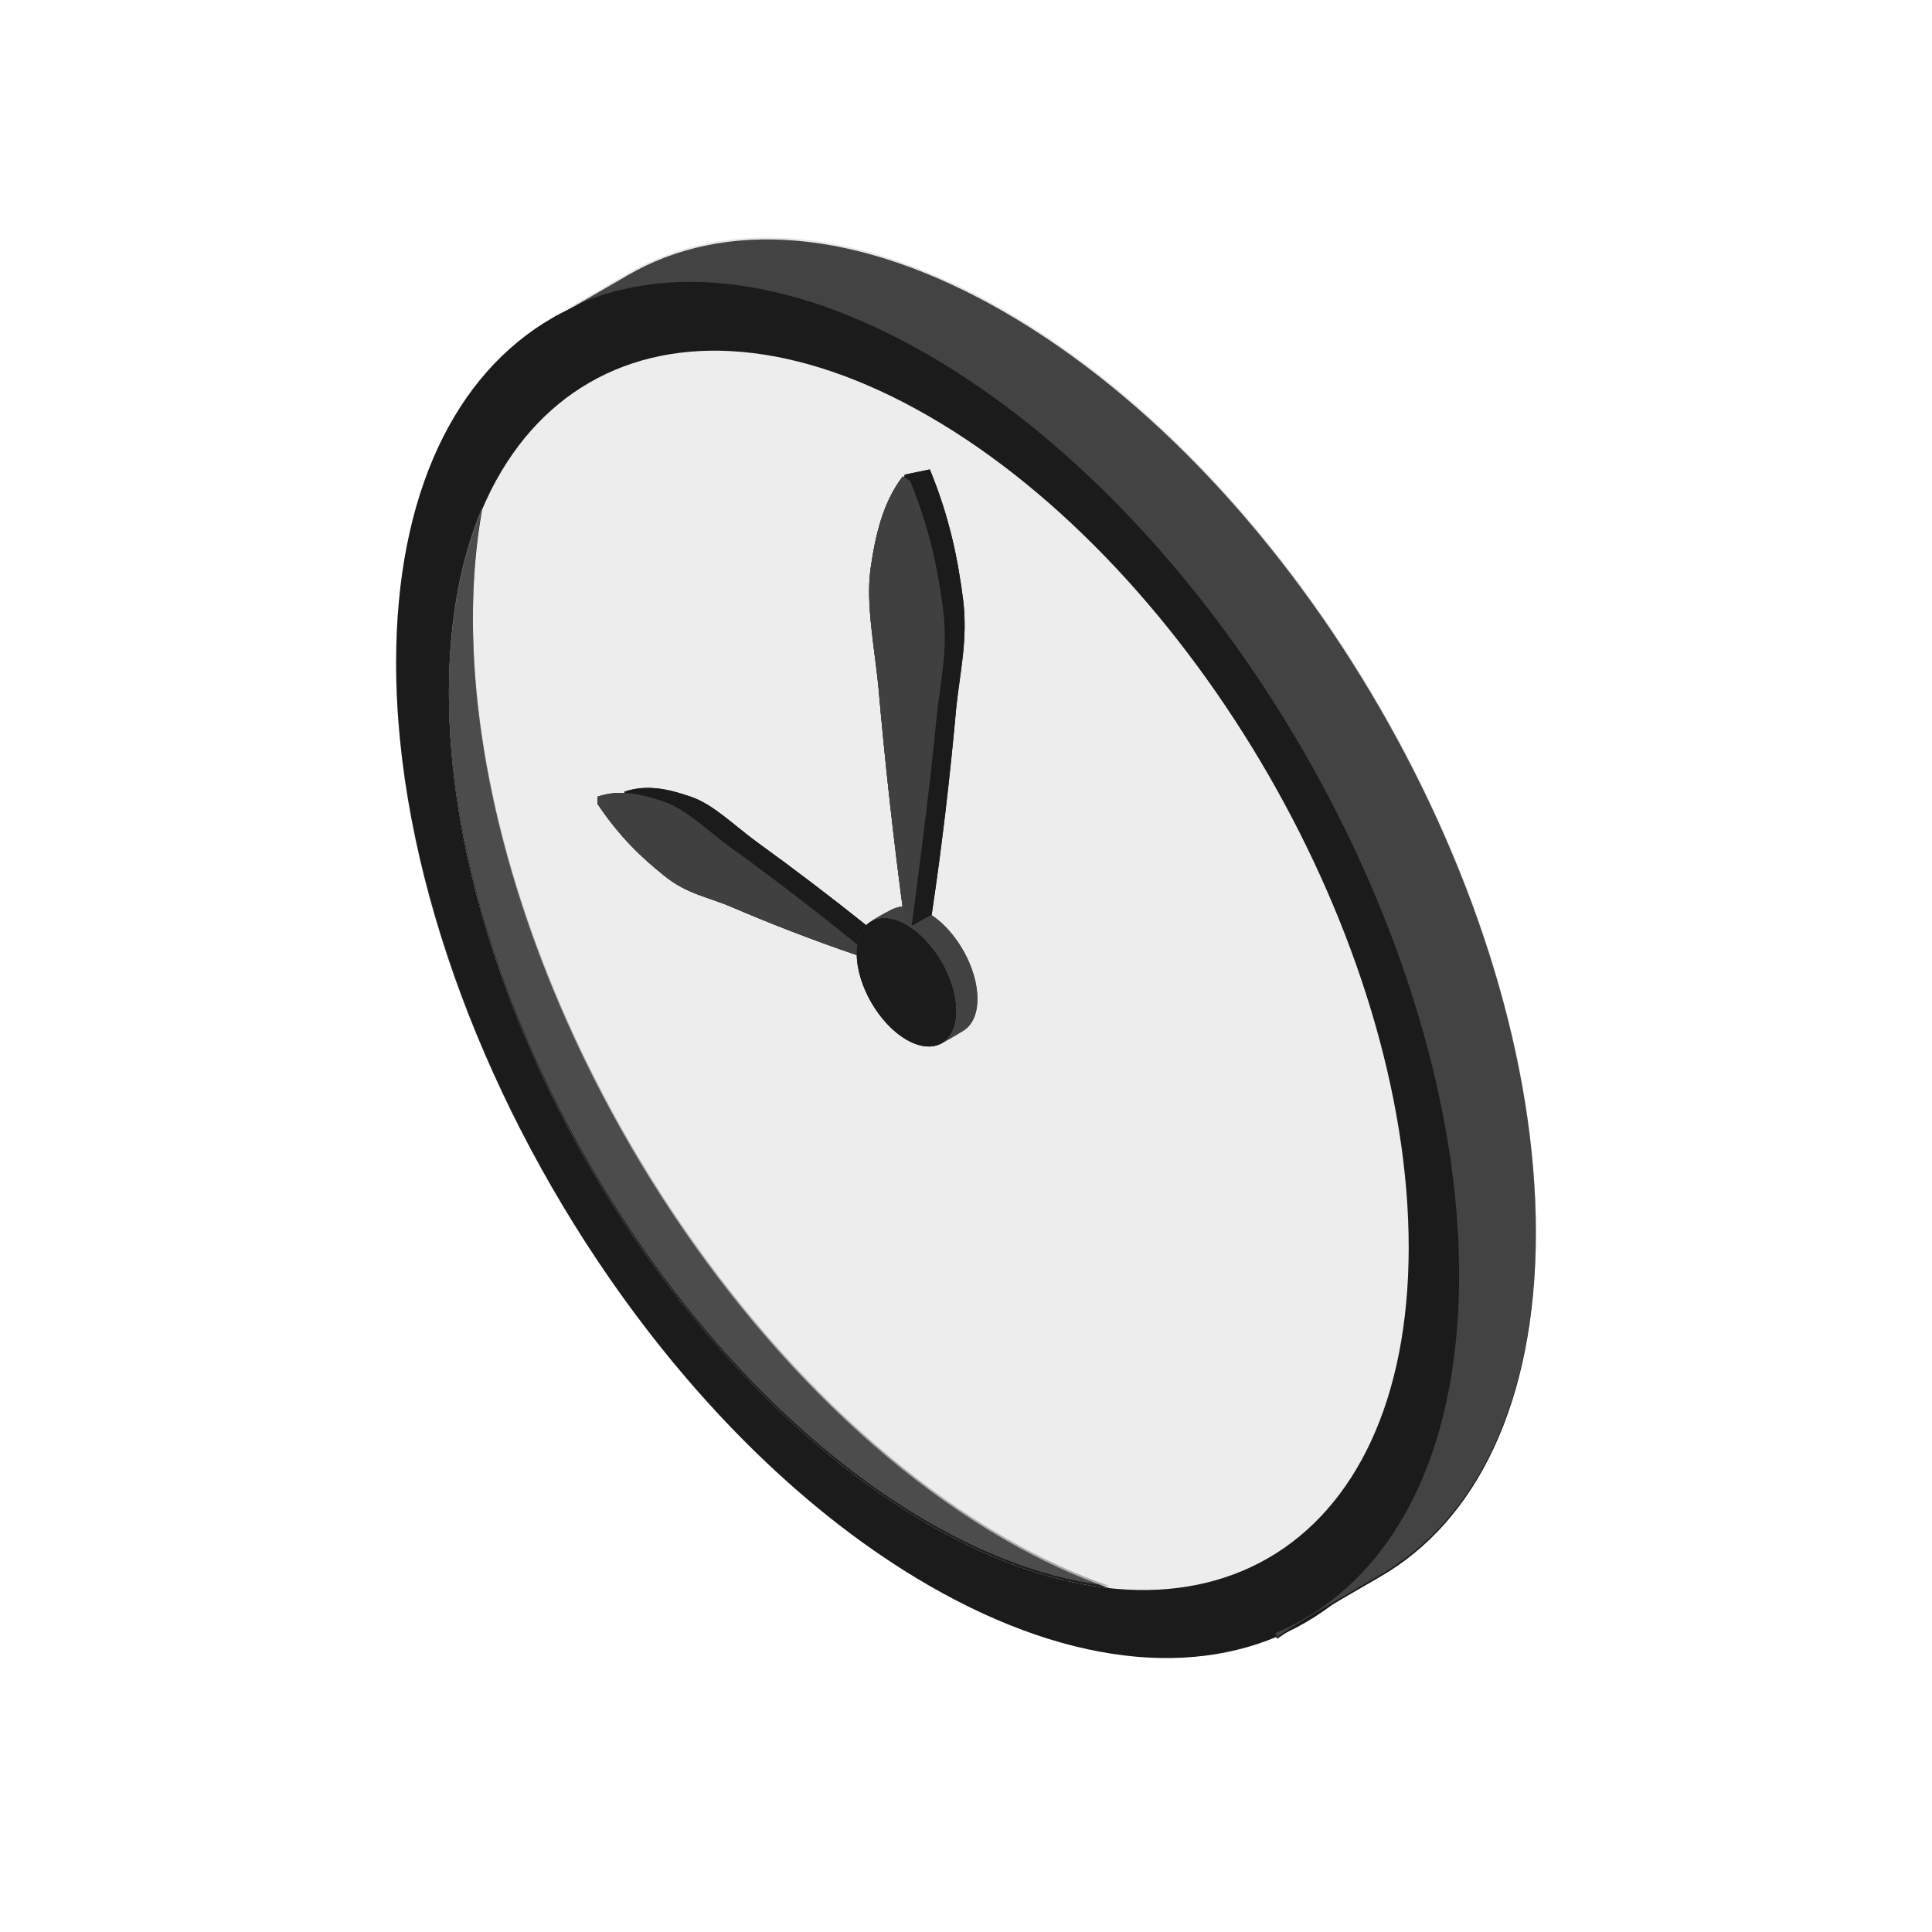
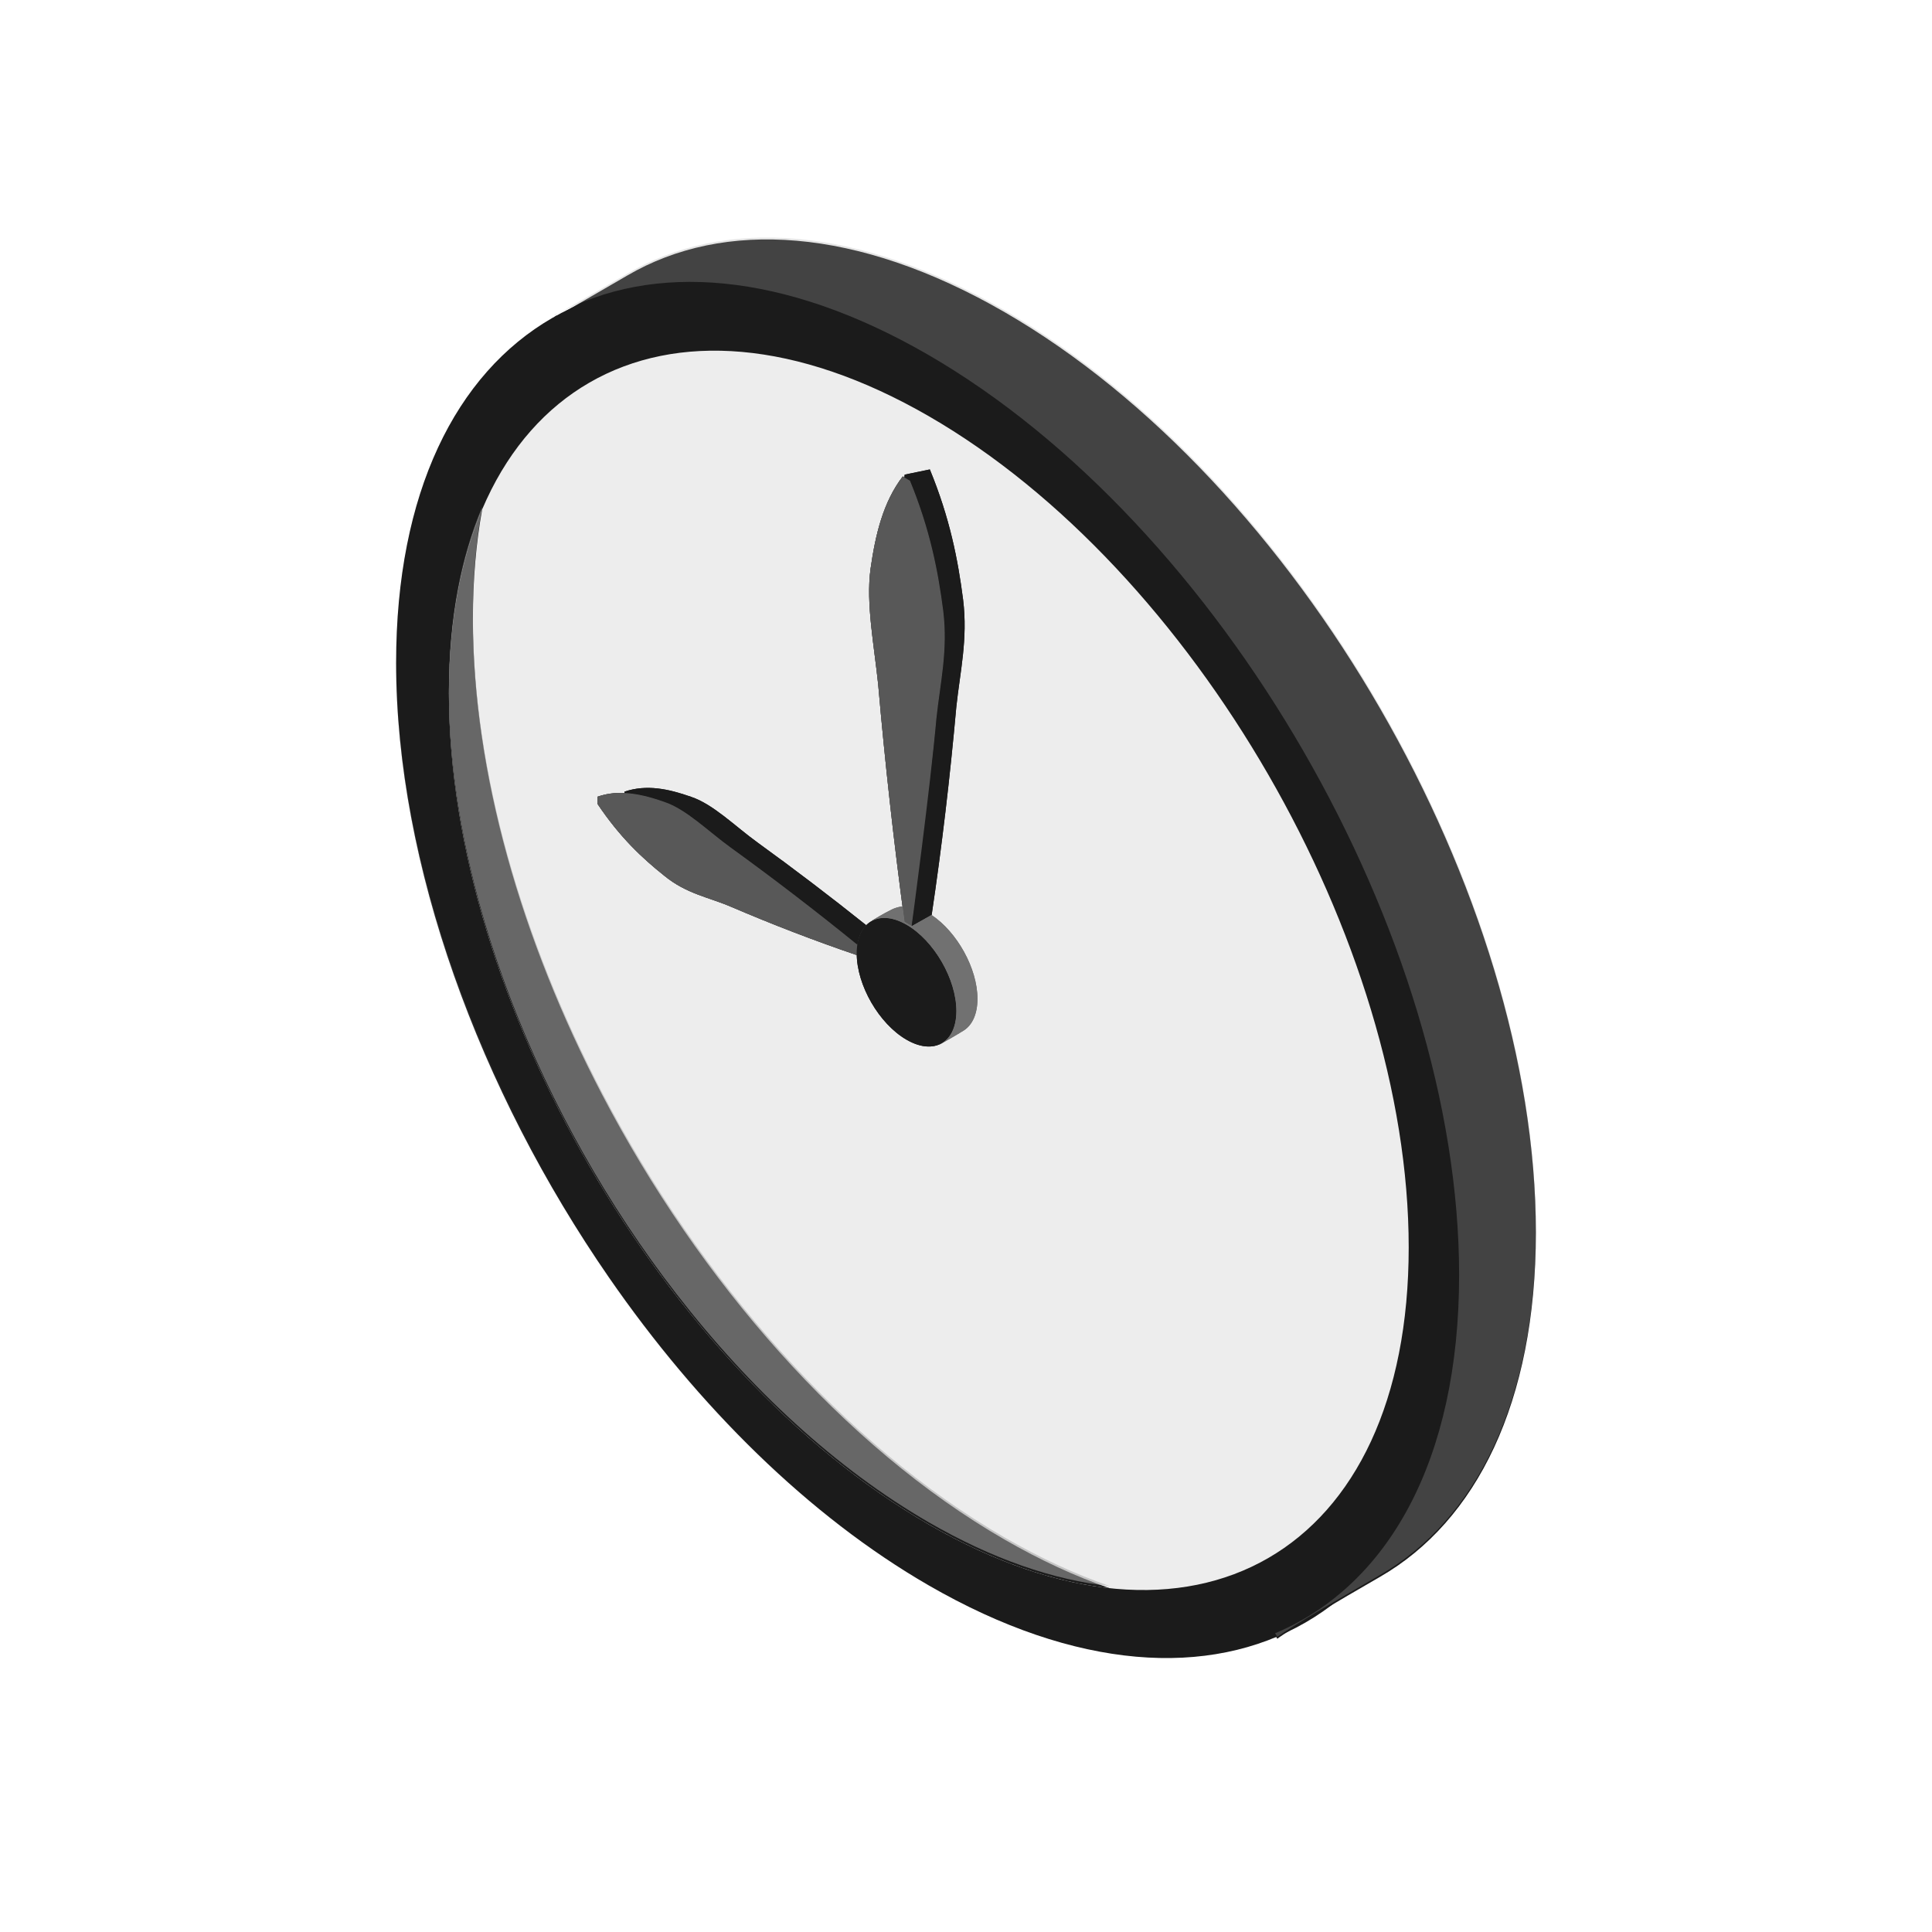
<svg xmlns="http://www.w3.org/2000/svg" width="100%" height="100%" viewBox="0 0 200 200" version="1.1" xml:space="preserve" style="fill-rule:evenodd;clip-rule:evenodd;stroke-linejoin:round;stroke-miterlimit:2;">
  <path d="M41.006,68.697c-0,35.119 24.633,77.806 55.024,95.352c30.392,17.547 55.017,3.3 55.017,-31.819c0,-35.111 -24.625,-77.793 -55.017,-95.34c-30.391,-17.546 -55.024,-3.303 -55.024,31.807" style="fill:#ededed;fill-rule:nonzero;" />
  <path d="M41.006,68.608c-0,-35.144 24.708,-49.412 55.142,-31.84c30.434,17.571 55.142,60.369 55.142,95.513c0,35.144 -24.708,49.411 -55.142,31.84c-12.418,-7.169 -23.882,-18.538 -33.104,-31.874c-13.38,-19.348 -22.038,-42.835 -22.038,-63.639Zm5.465,3.155c0,31.686 22.241,70.209 49.682,86.051c27.44,15.843 49.675,2.998 49.675,-28.687c-0,-31.678 -22.235,-70.197 -49.675,-86.04c-27.441,-15.842 -49.682,-3.001 -49.682,28.676Z" style="fill:#1b1b1b;" />
  <path d="M132,169.267l0.229,0.378c0,0 0.693,-0.674 10.648,-6.421c9.959,-5.749 16.117,-18.08 16.117,-35.629c0,-35.085 -24.625,-77.746 -55.017,-95.293c-15.255,-8.807 -29.059,-9.611 -39.025,-3.789c-4.767,2.784 -6.639,3.846 -7.3,4.198l0.007,0.021c9.909,-5.414 23.446,-4.459 38.371,4.158c30.392,17.547 55.017,60.208 55.017,95.293c0,19.213 -7.381,32.172 -19.047,37.084Zm-74.369,-136.617c-0.083,0.054 -0.166,0.108 -0.247,0.166c-0.029,0.021 -0.002,0.032 0.031,0.017c0.023,-0.011 0.047,-0.023 0.071,-0.035c0.032,-0.017 0.065,-0.034 0.097,-0.05l0.069,-0.037l-0.021,-0.061Z" style="fill:#1b1b1b;fill-rule:nonzero;" />
  <path d="M132,169.074l0.229,0.378c0,-0 0.693,-0.675 10.648,-6.422c9.959,-5.748 16.117,-18.079 16.117,-35.629c0,-35.084 -24.625,-77.746 -55.017,-95.292c-15.255,-8.808 -29.059,-9.611 -39.025,-3.789c-4.767,2.784 -6.639,3.845 -7.3,4.197l0.007,0.021c9.909,-5.414 23.446,-4.458 38.371,4.159c30.392,17.546 55.017,60.208 55.017,95.292c0,19.214 -7.381,32.172 -19.047,37.085Zm-74.369,-136.618c-0.083,0.054 -0.166,0.108 -0.247,0.166c-0.029,0.021 -0.002,0.033 0.031,0.018c0.023,-0.012 0.047,-0.024 0.071,-0.035c0.032,-0.017 0.065,-0.034 0.097,-0.051l0.069,-0.037l-0.021,-0.061Z" style="fill:#a6a6a6;fill-opacity:0.29;fill-rule:nonzero;" />
-   <path d="M88.689,98.704c0,-3.284 2.311,-4.616 5.157,-2.973c2.845,1.643 5.156,5.643 5.156,8.927c-0,3.284 -2.311,4.616 -5.156,2.973c-2.846,-1.643 -5.157,-5.643 -5.157,-8.927Z" style="fill:#818181;fill-opacity:0.48;" />
-   <path d="M94.396,95.869c1.054,-7.063 1.898,-14.239 2.55,-21.533c0.382,-3.611 1.205,-6.975 0.703,-11.096c-0.532,-4.139 -1.376,-8.458 -3.444,-13.484l-0.753,-0.435c-2.039,2.662 -2.832,6.044 -3.335,9.585c-0.482,3.561 0.372,7.886 0.794,11.961c0.703,8.069 1.607,16.254 2.731,24.567l0.754,0.435Z" style="fill:#808080;fill-opacity:0.47;fill-rule:nonzero;" />
-   <path d="M88.755,97.791c-4.364,-3.544 -8.734,-6.892 -13.098,-10.05c-2.305,-1.66 -4.597,-3.977 -6.895,-4.738c-2.305,-0.811 -4.597,-1.315 -6.895,-0.532l-0,0.765c2.305,3.434 4.596,5.583 6.901,7.419c2.299,1.885 4.597,2.218 6.895,3.208c4.343,1.857 8.686,3.53 13.028,5.005c-0.001,-0.055 -0.002,-0.11 -0.002,-0.164c0,-0.324 0.023,-0.628 0.066,-0.913Z" style="fill:#808080;fill-opacity:0.47;fill-rule:nonzero;" />
+   <path d="M88.689,98.704c0,-3.284 2.311,-4.616 5.157,-2.973c2.845,1.643 5.156,5.643 5.156,8.927c-0,3.284 -2.311,4.616 -5.156,2.973c-2.846,-1.643 -5.157,-5.643 -5.157,-8.927Z" style="fill:#a6a6a6;fill-opacity:0.48;" />
+   <path d="M94.396,95.869c1.054,-7.063 1.898,-14.239 2.55,-21.533c0.382,-3.611 1.205,-6.975 0.703,-11.096c-0.532,-4.139 -1.376,-8.458 -3.444,-13.484l-0.753,-0.435c-2.039,2.662 -2.832,6.044 -3.335,9.585c-0.482,3.561 0.372,7.886 0.794,11.961c0.703,8.069 1.607,16.254 2.731,24.567l0.754,0.435Z" style="fill:#a6a6a6;fill-opacity:0.47;fill-rule:nonzero;" />
+   <path d="M88.755,97.791c-4.364,-3.544 -8.734,-6.892 -13.098,-10.05c-2.305,-1.66 -4.597,-3.977 -6.895,-4.738c-2.305,-0.811 -4.597,-1.315 -6.895,-0.532l-0,0.765c2.305,3.434 4.596,5.583 6.901,7.419c2.299,1.885 4.597,2.218 6.895,3.208c4.343,1.857 8.686,3.53 13.028,5.005c-0.001,-0.055 -0.002,-0.11 -0.002,-0.164c0,-0.324 0.023,-0.628 0.066,-0.913Z" style="fill:#a6a6a6;fill-opacity:0.47;fill-rule:nonzero;" />
  <path d="M94.396,95.869c1.054,-7.063 1.898,-14.239 2.55,-21.533c0.382,-3.611 1.205,-6.975 0.703,-11.096c-0.532,-4.139 -1.376,-8.458 -3.444,-13.484l-0.753,-0.435c-2.039,2.662 -2.832,6.044 -3.335,9.585c-0.482,3.561 0.372,7.886 0.794,11.961c0.703,8.069 1.607,16.254 2.731,24.567l0.754,0.435Z" style="fill:#1b1b1b;fill-rule:nonzero;" />
  <path d="M88.755,97.791c-4.364,-3.544 -8.734,-6.892 -13.098,-10.05c-2.305,-1.66 -4.597,-3.977 -6.895,-4.738c-2.305,-0.811 -4.597,-1.315 -6.895,-0.532l-0,0.765c2.305,3.434 4.596,5.583 6.901,7.419c2.299,1.885 4.597,2.218 6.895,3.208c4.343,1.857 8.686,3.53 13.028,5.005c-0.001,-0.055 -0.002,-0.11 -0.002,-0.164c0,-0.324 0.023,-0.628 0.066,-0.913Z" style="fill:#1b1b1b;fill-rule:nonzero;" />
-   <path d="M94.396,95.869c1.054,-7.063 1.898,-14.239 2.55,-21.533c0.382,-3.611 1.205,-6.975 0.703,-11.096c-0.532,-4.139 -1.376,-8.458 -3.444,-13.484l-0.753,-0.435c-2.039,2.662 -2.832,6.044 -3.335,9.585c-0.482,3.561 0.372,7.886 0.794,11.961c0.703,8.069 1.607,16.254 2.731,24.567l0.754,0.435Z" style="fill:#6f6f6f;fill-opacity:0.44;fill-rule:nonzero;" />
-   <path d="M88.755,97.791c-4.364,-3.544 -8.734,-6.892 -13.098,-10.05c-2.305,-1.66 -4.597,-3.977 -6.895,-4.738c-2.305,-0.811 -4.597,-1.315 -6.895,-0.532l-0,0.765c2.305,3.434 4.596,5.583 6.901,7.419c2.299,1.885 4.597,2.218 6.895,3.208c4.343,1.857 8.686,3.53 13.028,5.005c-0.001,-0.055 -0.002,-0.11 -0.002,-0.164c0,-0.324 0.023,-0.628 0.066,-0.913Z" style="fill:#6f6f6f;fill-opacity:0.44;fill-rule:nonzero;" />
+   <path d="M94.396,95.869c1.054,-7.063 1.898,-14.239 2.55,-21.533c0.382,-3.611 1.205,-6.975 0.703,-11.096c-0.532,-4.139 -1.376,-8.458 -3.444,-13.484l-0.753,-0.435c-2.039,2.662 -2.832,6.044 -3.335,9.585c-0.482,3.561 0.372,7.886 0.794,11.961c0.703,8.069 1.607,16.254 2.731,24.567l0.754,0.435Z" style="fill:#a6a6a6;fill-opacity:0.44;fill-rule:nonzero;" />
+   <path d="M88.755,97.791c-4.364,-3.544 -8.734,-6.892 -13.098,-10.05c-2.305,-1.66 -4.597,-3.977 -6.895,-4.738c-2.305,-0.811 -4.597,-1.315 -6.895,-0.532l-0,0.765c2.305,3.434 4.596,5.583 6.901,7.419c2.299,1.885 4.597,2.218 6.895,3.208c4.343,1.857 8.686,3.53 13.028,5.005c-0.001,-0.055 -0.002,-0.11 -0.002,-0.164c0,-0.324 0.023,-0.628 0.066,-0.913Z" style="fill:#a6a6a6;fill-opacity:0.44;fill-rule:nonzero;" />
  <path d="M94.415,95.849l2.032,-1.142c1.054,-7.062 1.898,-14.238 2.551,-21.532c0.381,-3.611 1.205,-6.975 0.703,-11.097c-0.533,-4.139 -1.376,-8.457 -3.445,-13.483l-2.604,0.538c-0.012,0.096 -0.025,0.19 -0.037,0.282l0.59,0.341c2.068,5.026 2.912,9.345 3.444,13.484c0.502,4.121 -0.321,7.485 -0.703,11.096c-0.649,7.257 -2.566,21.472 -2.566,21.472l0.035,0.041Z" style="fill:#1b1b1b;fill-rule:nonzero;" />
  <path d="M89.672,95.778c-3.747,-2.994 -7.497,-5.844 -11.242,-8.555c-2.305,-1.66 -4.596,-3.977 -6.895,-4.738c-2.305,-0.811 -4.596,-1.315 -6.895,-0.531l0,0.133c1.373,0.057 2.745,0.432 4.122,0.916c2.298,0.761 4.59,3.078 6.895,4.738c4.364,3.158 8.734,6.506 13.098,10.05c0.131,-0.863 0.452,-1.543 0.917,-2.013Z" style="fill:#1b1b1b;fill-rule:nonzero;" />
  <path d="M88.689,98.704c0,-3.284 2.311,-4.616 5.157,-2.973c2.845,1.643 5.156,5.643 5.156,8.927c-0,3.284 -2.311,4.616 -5.156,2.973c-2.846,-1.643 -5.157,-5.643 -5.157,-8.927Z" style="fill:#1b1b1b;" />
  <path d="M93.428,93.829c-0.403,0.044 -0.776,0.159 -1.119,0.325c-0.9,0.437 -1.989,1.115 -1.989,1.115l0.016,0.028c0.92,-0.456 2.154,-0.349 3.51,0.434c2.845,1.643 5.156,5.643 5.156,8.927c-0,1.751 -0.657,2.947 -1.702,3.433l0.009,0.016c-0,0 1.514,-0.834 2.453,-1.429c0.883,-0.558 1.425,-1.691 1.425,-3.282c-0,-3.129 -2.098,-6.908 -4.758,-8.679l-2.033,1.152l-0.754,-0.435c-0.072,-0.536 -0.144,-1.07 -0.214,-1.605Z" style="fill:#1b1b1b;" />
  <path d="M94.396,95.869c1.054,-7.063 1.898,-14.239 2.55,-21.533c0.382,-3.611 1.205,-6.975 0.703,-11.096c-0.532,-4.139 -1.376,-8.458 -3.444,-13.484l-0.753,-0.435c-2.039,2.662 -2.832,6.044 -3.335,9.585c-0.482,3.561 0.372,7.886 0.794,11.961c0.703,8.069 1.607,16.254 2.731,24.567l0.754,0.435Z" style="fill:#1b1b1b;fill-rule:nonzero;" />
  <path d="M88.755,97.791c-4.364,-3.544 -8.734,-6.892 -13.098,-10.05c-2.305,-1.66 -4.597,-3.977 -6.895,-4.738c-2.305,-0.811 -4.597,-1.315 -6.895,-0.532l-0,0.765c2.305,3.434 4.596,5.583 6.901,7.419c2.299,1.885 4.597,2.218 6.895,3.208c4.343,1.857 8.686,3.53 13.028,5.005c-0.001,-0.055 -0.002,-0.11 -0.002,-0.164c0,-0.324 0.023,-0.628 0.066,-0.913Z" style="fill:#1b1b1b;fill-rule:nonzero;" />
-   <path d="M94.396,95.869c1.054,-7.063 1.898,-14.239 2.55,-21.533c0.382,-3.611 1.205,-6.975 0.703,-11.096c-0.532,-4.139 -1.376,-8.458 -3.444,-13.484l-0.753,-0.435c-2.039,2.662 -2.832,6.044 -3.335,9.585c-0.482,3.561 0.372,7.886 0.794,11.961c0.703,8.069 1.607,16.254 2.731,24.567l0.754,0.435Z" style="fill:#6f6f6f;fill-opacity:0.44;fill-rule:nonzero;" />
-   <path d="M88.755,97.791c-4.364,-3.544 -8.734,-6.892 -13.098,-10.05c-2.305,-1.66 -4.597,-3.977 -6.895,-4.738c-2.305,-0.811 -4.597,-1.315 -6.895,-0.532l-0,0.765c2.305,3.434 4.596,5.583 6.901,7.419c2.299,1.885 4.597,2.218 6.895,3.208c4.343,1.857 8.686,3.53 13.028,5.005c-0.001,-0.055 -0.002,-0.11 -0.002,-0.164c0,-0.324 0.023,-0.628 0.066,-0.913Z" style="fill:#6f6f6f;fill-opacity:0.44;fill-rule:nonzero;" />
+   <path d="M94.396,95.869c1.054,-7.063 1.898,-14.239 2.55,-21.533c0.382,-3.611 1.205,-6.975 0.703,-11.096c-0.532,-4.139 -1.376,-8.458 -3.444,-13.484l-0.753,-0.435c-2.039,2.662 -2.832,6.044 -3.335,9.585c-0.482,3.561 0.372,7.886 0.794,11.961c0.703,8.069 1.607,16.254 2.731,24.567l0.754,0.435Z" style="fill:#a6a6a6;fill-opacity:0.44;fill-rule:nonzero;" />
+   <path d="M88.755,97.791c-4.364,-3.544 -8.734,-6.892 -13.098,-10.05c-2.305,-1.66 -4.597,-3.977 -6.895,-4.738c-2.305,-0.811 -4.597,-1.315 -6.895,-0.532l-0,0.765c2.305,3.434 4.596,5.583 6.901,7.419c2.299,1.885 4.597,2.218 6.895,3.208c4.343,1.857 8.686,3.53 13.028,5.005c-0.001,-0.055 -0.002,-0.11 -0.002,-0.164c0,-0.324 0.023,-0.628 0.066,-0.913Z" style="fill:#a6a6a6;fill-opacity:0.44;fill-rule:nonzero;" />
  <path d="M94.415,95.849l2.032,-1.142c1.054,-7.062 1.898,-14.238 2.551,-21.532c0.381,-3.611 1.205,-6.975 0.703,-11.097c-0.533,-4.139 -1.376,-8.457 -3.445,-13.483l-2.604,0.538c-0.012,0.096 -0.025,0.19 -0.037,0.282l0.59,0.341c2.068,5.026 2.912,9.345 3.444,13.484c0.502,4.121 -0.321,7.485 -0.703,11.096c-0.649,7.257 -2.566,21.472 -2.566,21.472l0.035,0.041Z" style="fill:#1b1b1b;fill-rule:nonzero;" />
  <path d="M89.672,95.778c-3.747,-2.994 -7.497,-5.844 -11.242,-8.555c-2.305,-1.66 -4.596,-3.977 -6.895,-4.738c-2.305,-0.811 -4.596,-1.315 -6.895,-0.531l0,0.133c1.373,0.057 2.745,0.432 4.122,0.916c2.298,0.761 4.59,3.078 6.895,4.738c4.364,3.158 8.734,6.506 13.098,10.05c0.131,-0.863 0.452,-1.543 0.917,-2.013Z" style="fill:#1b1b1b;fill-rule:nonzero;" />
  <path d="M88.689,98.704c0,-1.712 0.628,-2.893 1.631,-3.399c0.923,-0.466 2.163,-0.361 3.526,0.426c2.845,1.643 5.156,5.643 5.156,8.927c-0,2.384 -1.219,3.74 -2.975,3.674c-0.663,-0.024 -1.402,-0.251 -2.181,-0.701c-2.846,-1.643 -5.157,-5.643 -5.157,-8.927Z" style="fill:#1b1b1b;" />
-   <path d="M93.428,93.829c-0.403,0.044 -0.776,0.159 -1.119,0.325c-0.9,0.437 -1.989,1.115 -1.989,1.115l0.016,0.028c0.92,-0.456 2.154,-0.349 3.51,0.434c2.845,1.643 5.156,5.643 5.156,8.927c-0,1.751 -0.657,2.947 -1.702,3.433l0.009,0.016c-0,0 1.514,-0.834 2.453,-1.429c0.883,-0.558 1.425,-1.691 1.425,-3.282c-0,-3.129 -2.098,-6.908 -4.758,-8.679l-2.033,1.152l-0.754,-0.435c-0.072,-0.536 -0.144,-1.07 -0.214,-1.605Z" style="fill:#5b5b5b;fill-opacity:0.62;" />
+   <path d="M93.428,93.829c-0.403,0.044 -0.776,0.159 -1.119,0.325c-0.9,0.437 -1.989,1.115 -1.989,1.115l0.016,0.028c0.92,-0.456 2.154,-0.349 3.51,0.434c2.845,1.643 5.156,5.643 5.156,8.927c-0,1.751 -0.657,2.947 -1.702,3.433l0.009,0.016c-0,0 1.514,-0.834 2.453,-1.429c0.883,-0.558 1.425,-1.691 1.425,-3.282c-0,-3.129 -2.098,-6.908 -4.758,-8.679l-2.033,1.152l-0.754,-0.435c-0.072,-0.536 -0.144,-1.07 -0.214,-1.605Z" style="fill:#a6a6a6;fill-opacity:0.62;" />
  <path d="M49.915,52.725c-2.223,5.228 -3.444,11.616 -3.444,19.038c0,20.616 9.415,44.126 23.552,62.401c7.591,9.812 16.543,18.115 26.13,23.65c6.618,3.821 12.934,5.974 18.711,6.595c-3.52,-1.216 -7.16,-2.89 -10.887,-5.042c-16.635,-9.604 -31.545,-26.734 -41.634,-46.029c-8.344,-15.956 -13.39,-33.391 -13.39,-49.276c-0,-4.064 0.33,-7.848 0.962,-11.337Zm-8.909,15.905l-0,0.02c-0,18.242 6.655,38.529 17.315,56.269c-10.656,-17.763 -17.31,-38.055 -17.315,-56.289Z" style="fill:#1b1b1b;fill-rule:nonzero;" />
-   <path d="M49.915,52.5c-2.223,5.229 -3.444,11.617 -3.444,19.039c0,20.615 9.415,44.125 23.552,62.4c7.591,9.813 16.543,18.116 26.13,23.651c6.618,3.821 12.934,5.973 18.711,6.595c-3.52,-1.216 -7.16,-2.89 -10.887,-5.042c-16.635,-9.605 -31.545,-26.735 -41.634,-46.03c-8.344,-15.955 -13.39,-33.391 -13.39,-49.276c-0,-4.064 0.33,-7.848 0.962,-11.337Zm-8.909,15.906l-0,0.02c-0,18.241 6.655,38.528 17.315,56.268c-10.656,-17.762 -17.31,-38.055 -17.315,-56.288Z" style="fill:#747474;fill-opacity:0.55;fill-rule:nonzero;" />
+   <path d="M49.915,52.5c-2.223,5.229 -3.444,11.617 -3.444,19.039c0,20.615 9.415,44.125 23.552,62.4c7.591,9.813 16.543,18.116 26.13,23.651c6.618,3.821 12.934,5.973 18.711,6.595c-3.52,-1.216 -7.16,-2.89 -10.887,-5.042c-16.635,-9.605 -31.545,-26.735 -41.634,-46.03c-8.344,-15.955 -13.39,-33.391 -13.39,-49.276c-0,-4.064 0.33,-7.848 0.962,-11.337Zm-8.909,15.906l-0,0.02c-0,18.241 6.655,38.528 17.315,56.268c-10.656,-17.762 -17.31,-38.055 -17.315,-56.288Z" style="fill:#a6a6a6;fill-opacity:0.55;fill-rule:nonzero;" />
</svg>
